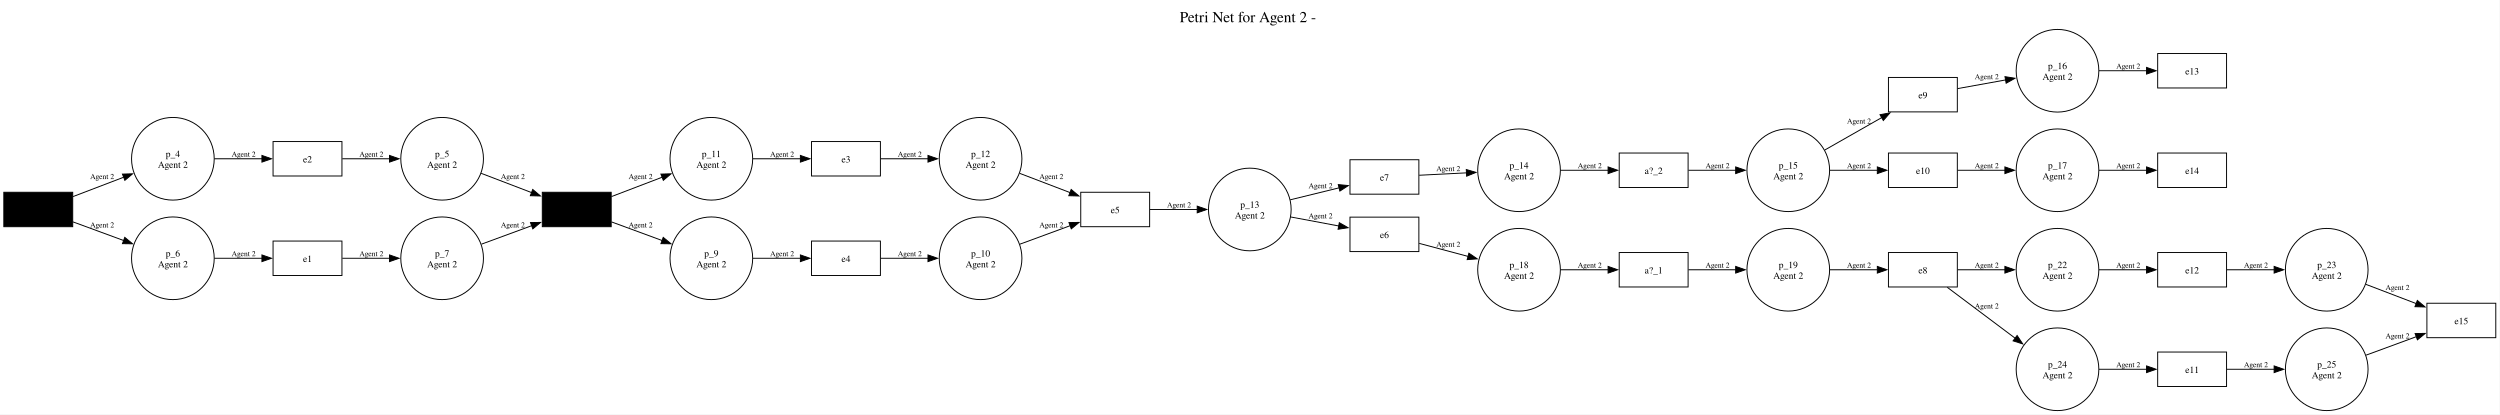
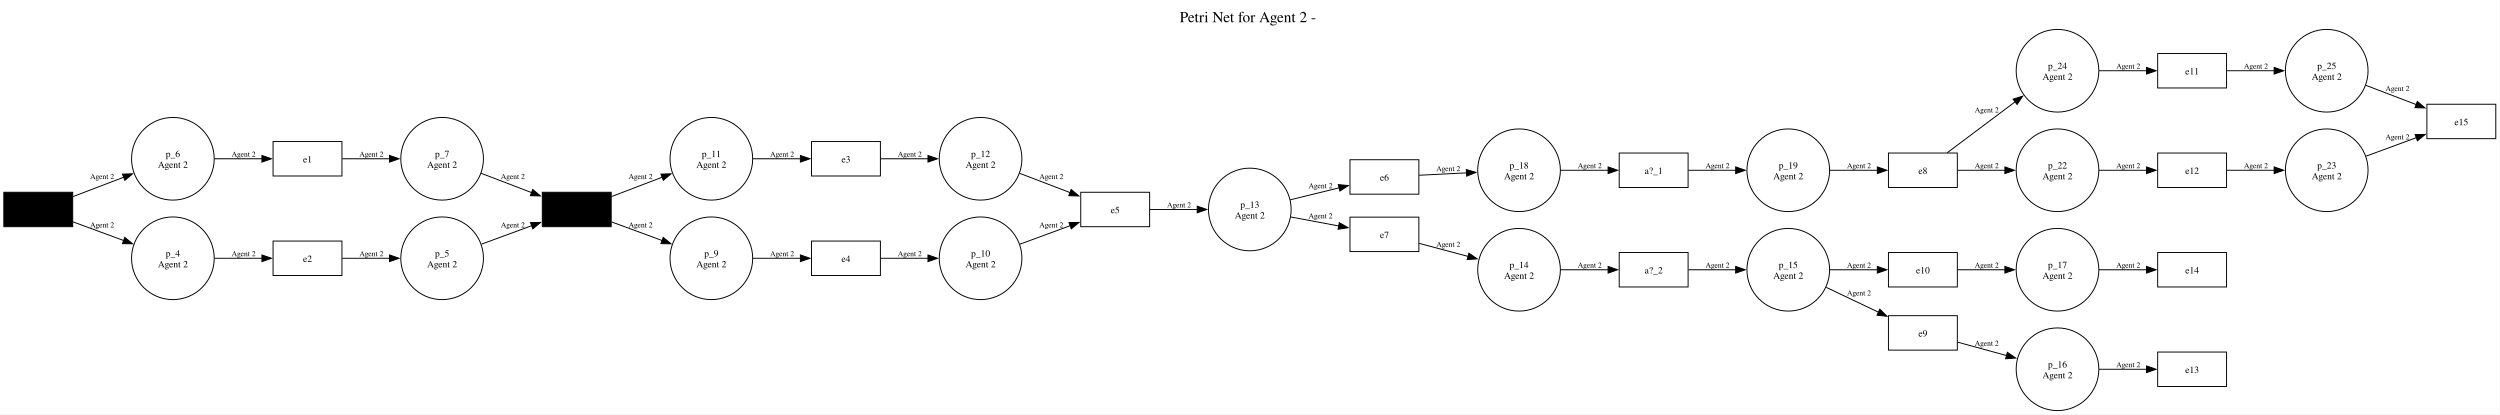
<svg xmlns="http://www.w3.org/2000/svg" width="2613pt" height="433pt" viewBox="0.00 0.00 2613.00 433.00">
  <g id="graph0" class="graph" transform="scale(1 1) rotate(0) translate(4 429.15)">
    <polygon fill="white" stroke="none" points="-4,4 -4,-429.15 2608.6,-429.15 2608.6,4 -4,4" />
    <text xml:space="preserve" text-anchor="middle" x="1302.3" y="-405.95" font-family="Times,serif" font-size="16.00">Petri Net for Agent 2 - </text>
    <g id="node1" class="node">
+       <ellipse fill="none" stroke="black" cx="2427.9" cy="-355.2" rx="43.2" ry="43.2" />
+       <text xml:space="preserve" text-anchor="middle" x="2427.9" y="-356.95" font-family="Times,serif" font-size="10.00">p_25</text>
+       <text xml:space="preserve" text-anchor="middle" x="2427.9" y="-345.7" font-family="Times,serif" font-size="10.00">Agent 2</text>
+     </g>
+     <g id="node38" class="node">
+       <polygon fill="none" stroke="black" points="2604.6,-320.2 2532.6,-320.2 2532.6,-284.2 2604.6,-284.2 2604.6,-320.2" />
+       <text xml:space="preserve" text-anchor="middle" x="2568.6" y="-298.32" font-family="Times,serif" font-size="10.00">e15</text>
+     </g>
+     <g id="edge22" class="edge">
+       <path fill="none" stroke="black" d="M2468.65,-340.01C2485.22,-333.68 2504.57,-326.29 2521.74,-319.72" />
+       <polygon fill="black" stroke="black" points="2522.6,-323.14 2530.69,-316.3 2520.1,-316.6 2522.6,-323.14" />
+       <text xml:space="preserve" text-anchor="middle" x="2501.85" y="-334.02" font-family="Times,serif" font-size="8.00">Agent 2</text>
+     </g>
+     <g id="node2" class="node">
+       <ellipse fill="none" stroke="black" cx="739.5" cy="-263.2" rx="43.2" ry="43.2" />
+       <text xml:space="preserve" text-anchor="middle" x="739.5" y="-264.95" font-family="Times,serif" font-size="10.00">p_11</text>
+       <text xml:space="preserve" text-anchor="middle" x="739.5" y="-253.7" font-family="Times,serif" font-size="10.00">Agent 2</text>
+     </g>
+     <g id="node35" class="node">
+       <polygon fill="none" stroke="black" points="916.2,-281.2 844.2,-281.2 844.2,-245.2 916.2,-245.2 916.2,-281.2" />
+       <text xml:space="preserve" text-anchor="middle" x="880.2" y="-259.32" font-family="Times,serif" font-size="10.00">e3</text>
+     </g>
+     <g id="edge30" class="edge">
+       <path fill="none" stroke="black" d="M782.87,-263.2C798.64,-263.2 816.61,-263.2 832.73,-263.2" />
+       <polygon fill="black" stroke="black" points="832.57,-266.7 842.57,-263.2 832.57,-259.7 832.57,-266.7" />
+       <text xml:space="preserve" text-anchor="middle" x="813.45" y="-265.35" font-family="Times,serif" font-size="8.00">Agent 2</text>
+     </g>
+     <g id="node3" class="node">
+       <ellipse fill="none" stroke="black" cx="2146.5" cy="-147.2" rx="43.2" ry="43.2" />
+       <text xml:space="preserve" text-anchor="middle" x="2146.5" y="-148.95" font-family="Times,serif" font-size="10.00">p_17</text>
+       <text xml:space="preserve" text-anchor="middle" x="2146.5" y="-137.7" font-family="Times,serif" font-size="10.00">Agent 2</text>
+     </g>
+     <g id="node29" class="node">
+       <polygon fill="none" stroke="black" points="2323.2,-165.2 2251.2,-165.2 2251.2,-129.2 2323.2,-129.2 2323.2,-165.2" />
+       <text xml:space="preserve" text-anchor="middle" x="2287.2" y="-143.32" font-family="Times,serif" font-size="10.00">e14</text>
+     </g>
+     <g id="edge40" class="edge">
+       <path fill="none" stroke="black" d="M2189.87,-147.2C2205.64,-147.2 2223.61,-147.2 2239.73,-147.2" />
+       <polygon fill="black" stroke="black" points="2239.57,-150.7 2249.57,-147.2 2239.57,-143.7 2239.57,-150.7" />
+       <text xml:space="preserve" text-anchor="middle" x="2220.45" y="-149.35" font-family="Times,serif" font-size="8.00">Agent 2</text>
+     </g>
+     <g id="node4" class="node">
+       <ellipse fill="none" stroke="black" cx="1583.7" cy="-251.2" rx="43.2" ry="43.2" />
+       <text xml:space="preserve" text-anchor="middle" x="1583.7" y="-252.95" font-family="Times,serif" font-size="10.00">p_18</text>
+       <text xml:space="preserve" text-anchor="middle" x="1583.7" y="-241.7" font-family="Times,serif" font-size="10.00">Agent 2</text>
+     </g>
+     <g id="node20" class="node">
+       <polygon fill="none" stroke="black" points="1760.4,-269.2 1688.4,-269.2 1688.4,-233.2 1760.4,-233.2 1760.4,-269.2" />
+       <text xml:space="preserve" text-anchor="middle" x="1724.4" y="-247.32" font-family="Times,serif" font-size="10.00">a?_1</text>
+     </g>
+     <g id="edge37" class="edge">
+       <path fill="none" stroke="black" d="M1627.07,-251.2C1642.84,-251.2 1660.81,-251.2 1676.93,-251.2" />
+       <polygon fill="black" stroke="black" points="1676.77,-254.7 1686.77,-251.2 1676.77,-247.7 1676.77,-254.7" />
+       <text xml:space="preserve" text-anchor="middle" x="1657.65" y="-253.35" font-family="Times,serif" font-size="8.00">Agent 2</text>
+     </g>
+     <g id="node5" class="node">
+       <ellipse fill="none" stroke="black" cx="1865.1" cy="-251.2" rx="43.2" ry="43.2" />
+       <text xml:space="preserve" text-anchor="middle" x="1865.1" y="-252.95" font-family="Times,serif" font-size="10.00">p_19</text>
+       <text xml:space="preserve" text-anchor="middle" x="1865.1" y="-241.7" font-family="Times,serif" font-size="10.00">Agent 2</text>
+     </g>
+     <g id="node25" class="node">
+       <polygon fill="none" stroke="black" points="2041.8,-269.2 1969.8,-269.2 1969.8,-233.2 2041.8,-233.2 2041.8,-269.2" />
+       <text xml:space="preserve" text-anchor="middle" x="2005.8" y="-247.32" font-family="Times,serif" font-size="10.00">e8</text>
+     </g>
+     <g id="edge39" class="edge">
+       <path fill="none" stroke="black" d="M1908.47,-251.2C1924.24,-251.2 1942.21,-251.2 1958.33,-251.2" />
+       <polygon fill="black" stroke="black" points="1958.17,-254.7 1968.17,-251.2 1958.17,-247.7 1958.17,-254.7" />
+       <text xml:space="preserve" text-anchor="middle" x="1939.05" y="-253.35" font-family="Times,serif" font-size="8.00">Agent 2</text>
+     </g>
+     <g id="node6" class="node">
+       <ellipse fill="none" stroke="black" cx="176.7" cy="-263.2" rx="43.2" ry="43.2" />
+       <text xml:space="preserve" text-anchor="middle" x="176.7" y="-264.95" font-family="Times,serif" font-size="10.00">p_6</text>
+       <text xml:space="preserve" text-anchor="middle" x="176.7" y="-253.7" font-family="Times,serif" font-size="10.00">Agent 2</text>
+     </g>
+     <g id="node32" class="node">
+       <polygon fill="none" stroke="black" points="353.4,-281.2 281.4,-281.2 281.4,-245.2 353.4,-245.2 353.4,-281.2" />
+       <text xml:space="preserve" text-anchor="middle" x="317.4" y="-259.32" font-family="Times,serif" font-size="10.00">e1</text>
+     </g>
+     <g id="edge6" class="edge">
+       <path fill="none" stroke="black" d="M220.07,-263.2C235.84,-263.2 253.81,-263.2 269.93,-263.2" />
+       <polygon fill="black" stroke="black" points="269.77,-266.7 279.77,-263.2 269.77,-259.7 269.77,-266.7" />
+       <text xml:space="preserve" text-anchor="middle" x="250.65" y="-265.35" font-family="Times,serif" font-size="8.00">Agent 2</text>
+     </g>
+     <g id="node7" class="node">
+       <ellipse fill="none" stroke="black" cx="739.5" cy="-159.2" rx="43.2" ry="43.2" />
+       <text xml:space="preserve" text-anchor="middle" x="739.5" y="-160.95" font-family="Times,serif" font-size="10.00">p_9</text>
+       <text xml:space="preserve" text-anchor="middle" x="739.5" y="-149.7" font-family="Times,serif" font-size="10.00">Agent 2</text>
+     </g>
+     <g id="node23" class="node">
+       <polygon fill="none" stroke="black" points="916.2,-177.2 844.2,-177.2 844.2,-141.2 916.2,-141.2 916.2,-177.2" />
+       <text xml:space="preserve" text-anchor="middle" x="880.2" y="-155.32" font-family="Times,serif" font-size="10.00">e4</text>
+     </g>
+     <g id="edge1" class="edge">
+       <path fill="none" stroke="black" d="M782.87,-159.2C798.64,-159.2 816.61,-159.2 832.73,-159.2" />
+       <polygon fill="black" stroke="black" points="832.57,-162.7 842.57,-159.2 832.57,-155.7 832.57,-162.7" />
+       <text xml:space="preserve" text-anchor="middle" x="813.45" y="-161.35" font-family="Times,serif" font-size="8.00">Agent 2</text>
+     </g>
+     <g id="node8" class="node">
+       <ellipse fill="none" stroke="black" cx="1020.9" cy="-159.2" rx="43.2" ry="43.2" />
+       <text xml:space="preserve" text-anchor="middle" x="1020.9" y="-160.95" font-family="Times,serif" font-size="10.00">p_10</text>
+       <text xml:space="preserve" text-anchor="middle" x="1020.9" y="-149.7" font-family="Times,serif" font-size="10.00">Agent 2</text>
+     </g>
+     <g id="node36" class="node">
+       <polygon fill="none" stroke="black" points="1197.6,-228.2 1125.6,-228.2 1125.6,-192.2 1197.6,-192.2 1197.6,-228.2" />
+       <text xml:space="preserve" text-anchor="middle" x="1161.6" y="-206.32" font-family="Times,serif" font-size="10.00">e5</text>
+     </g>
+     <g id="edge32" class="edge">
+       <path fill="none" stroke="black" d="M1062.02,-173.95C1078.43,-179.98 1097.51,-187 1114.48,-193.24" />
+       <polygon fill="black" stroke="black" points="1113.27,-196.53 1123.87,-196.69 1115.69,-189.96 1113.27,-196.53" />
+       <text xml:space="preserve" text-anchor="middle" x="1094.85" y="-191.42" font-family="Times,serif" font-size="8.00">Agent 2</text>
+     </g>
+     <g id="node9" class="node">
+       <ellipse fill="none" stroke="black" cx="2427.9" cy="-251.2" rx="43.2" ry="43.2" />
+       <text xml:space="preserve" text-anchor="middle" x="2427.9" y="-252.95" font-family="Times,serif" font-size="10.00">p_23</text>
+       <text xml:space="preserve" text-anchor="middle" x="2427.9" y="-241.7" font-family="Times,serif" font-size="10.00">Agent 2</text>
+     </g>
+     <g id="edge25" class="edge">
+       <path fill="none" stroke="black" d="M2469.02,-265.95C2485.43,-271.98 2504.51,-279 2521.48,-285.24" />
+       <polygon fill="black" stroke="black" points="2520.27,-288.53 2530.87,-288.69 2522.69,-281.96 2520.27,-288.53" />
+       <text xml:space="preserve" text-anchor="middle" x="2501.85" y="-283.42" font-family="Times,serif" font-size="8.00">Agent 2</text>
+     </g>
+     <g id="node10" class="node">
+       <ellipse fill="none" stroke="black" cx="2146.5" cy="-355.2" rx="43.2" ry="43.2" />
+       <text xml:space="preserve" text-anchor="middle" x="2146.5" y="-356.95" font-family="Times,serif" font-size="10.00">p_24</text>
+       <text xml:space="preserve" text-anchor="middle" x="2146.5" y="-345.7" font-family="Times,serif" font-size="10.00">Agent 2</text>
+     </g>
+     <g id="node27" class="node">
+       <polygon fill="none" stroke="black" points="2323.2,-373.2 2251.2,-373.2 2251.2,-337.2 2323.2,-337.2 2323.2,-373.2" />
+       <text xml:space="preserve" text-anchor="middle" x="2287.2" y="-351.32" font-family="Times,serif" font-size="10.00">e11</text>
+     </g>
+     <g id="edge9" class="edge">
+       <path fill="none" stroke="black" d="M2189.87,-355.2C2205.64,-355.2 2223.61,-355.2 2239.73,-355.2" />
+       <polygon fill="black" stroke="black" points="2239.57,-358.7 2249.57,-355.2 2239.57,-351.7 2239.57,-358.7" />
+       <text xml:space="preserve" text-anchor="middle" x="2220.45" y="-357.35" font-family="Times,serif" font-size="8.00">Agent 2</text>
+     </g>
+     <g id="node11" class="node">
+       <ellipse fill="none" stroke="black" cx="2146.5" cy="-43.2" rx="43.2" ry="43.2" />
+       <text xml:space="preserve" text-anchor="middle" x="2146.5" y="-44.95" font-family="Times,serif" font-size="10.00">p_16</text>
+       <text xml:space="preserve" text-anchor="middle" x="2146.5" y="-33.7" font-family="Times,serif" font-size="10.00">Agent 2</text>
+     </g>
+     <g id="node24" class="node">
+       <polygon fill="none" stroke="black" points="2323.2,-61.2 2251.2,-61.2 2251.2,-25.2 2323.2,-25.2 2323.2,-61.2" />
+       <text xml:space="preserve" text-anchor="middle" x="2287.2" y="-39.32" font-family="Times,serif" font-size="10.00">e13</text>
+     </g>
+     <g id="edge8" class="edge">
+       <path fill="none" stroke="black" d="M2189.87,-43.2C2205.64,-43.2 2223.61,-43.2 2239.73,-43.2" />
+       <polygon fill="black" stroke="black" points="2239.57,-46.7 2249.57,-43.2 2239.57,-39.7 2239.57,-46.7" />
+       <text xml:space="preserve" text-anchor="middle" x="2220.45" y="-45.35" font-family="Times,serif" font-size="8.00">Agent 2</text>
+     </g>
+     <g id="node12" class="node">
+       <ellipse fill="none" stroke="black" cx="1302.3" cy="-210.2" rx="43.2" ry="43.2" />
+       <text xml:space="preserve" text-anchor="middle" x="1302.3" y="-211.95" font-family="Times,serif" font-size="10.00">p_13</text>
+       <text xml:space="preserve" text-anchor="middle" x="1302.3" y="-200.7" font-family="Times,serif" font-size="10.00">Agent 2</text>
+     </g>
+     <g id="node22" class="node">
+       <polygon fill="none" stroke="black" points="1479,-262.2 1407,-262.2 1407,-226.2 1479,-226.2 1479,-262.2" />
+       <text xml:space="preserve" text-anchor="middle" x="1443" y="-240.32" font-family="Times,serif" font-size="10.00">e6</text>
+     </g>
+     <g id="edge34" class="edge">
+       <path fill="none" stroke="black" d="M1344.54,-220.31C1360.63,-224.25 1379.15,-228.79 1395.7,-232.85" />
+       <polygon fill="black" stroke="black" points="1394.77,-236.22 1405.31,-235.21 1396.43,-229.43 1394.77,-236.22" />
+       <text xml:space="preserve" text-anchor="middle" x="1376.25" y="-232.4" font-family="Times,serif" font-size="8.00">Agent 2</text>
+     </g>
+     <g id="node37" class="node">
+       <polygon fill="none" stroke="black" points="1479,-202.2 1407,-202.2 1407,-166.2 1479,-166.2 1479,-202.2" />
+       <text xml:space="preserve" text-anchor="middle" x="1443" y="-180.32" font-family="Times,serif" font-size="10.00">e7</text>
+     </g>
+     <g id="edge12" class="edge">
+       <path fill="none" stroke="black" d="M1344.91,-202.4C1360.86,-199.41 1379.16,-195.98 1395.53,-192.91" />
+       <polygon fill="black" stroke="black" points="1395.84,-196.41 1405.02,-191.13 1394.55,-189.53 1395.84,-196.41" />
+       <text xml:space="preserve" text-anchor="middle" x="1376.25" y="-200.91" font-family="Times,serif" font-size="8.00">Agent 2</text>
+     </g>
+     <g id="node13" class="node">
      <ellipse fill="none" stroke="black" cx="1020.9" cy="-263.2" rx="43.2" ry="43.2" />
      <text xml:space="preserve" text-anchor="middle" x="1020.9" y="-264.95" font-family="Times,serif" font-size="10.00">p_12</text>
      <text xml:space="preserve" text-anchor="middle" x="1020.9" y="-253.7" font-family="Times,serif" font-size="10.00">Agent 2</text>
    </g>
-     <g id="node24" class="node">
-       <polygon fill="none" stroke="black" points="1197.6,-228.2 1125.6,-228.2 1125.6,-192.2 1197.6,-192.2 1197.6,-228.2" />
-       <text xml:space="preserve" text-anchor="middle" x="1161.6" y="-206.32" font-family="Times,serif" font-size="10.00">e5</text>
-     </g>
-     <g id="edge11" class="edge">
+     <g id="edge36" class="edge">
      <path fill="none" stroke="black" d="M1061.65,-248.01C1078.22,-241.68 1097.57,-234.29 1114.74,-227.72" />
      <polygon fill="black" stroke="black" points="1115.6,-231.14 1123.69,-224.3 1113.1,-224.6 1115.6,-231.14" />
      <text xml:space="preserve" text-anchor="middle" x="1094.85" y="-242.02" font-family="Times,serif" font-size="8.00">Agent 2</text>
    </g>
-     <g id="node2" class="node">
-       <ellipse fill="none" stroke="black" cx="1583.7" cy="-251.2" rx="43.2" ry="43.2" />
-       <text xml:space="preserve" text-anchor="middle" x="1583.7" y="-252.95" font-family="Times,serif" font-size="10.00">p_14</text>
-       <text xml:space="preserve" text-anchor="middle" x="1583.7" y="-241.7" font-family="Times,serif" font-size="10.00">Agent 2</text>
-     </g>
-     <g id="node20" class="node">
-       <polygon fill="none" stroke="black" points="1760.4,-269.2 1688.4,-269.2 1688.4,-233.2 1760.4,-233.2 1760.4,-269.2" />
-       <text xml:space="preserve" text-anchor="middle" x="1724.4" y="-247.32" font-family="Times,serif" font-size="10.00">a?_2</text>
-     </g>
-     <g id="edge21" class="edge">
-       <path fill="none" stroke="black" d="M1627.07,-251.2C1642.84,-251.2 1660.81,-251.2 1676.93,-251.2" />
-       <polygon fill="black" stroke="black" points="1676.77,-254.7 1686.77,-251.2 1676.77,-247.7 1676.77,-254.7" />
-       <text xml:space="preserve" text-anchor="middle" x="1657.65" y="-253.35" font-family="Times,serif" font-size="8.00">Agent 2</text>
-     </g>
-     <g id="node3" class="node">
-       <ellipse fill="none" stroke="black" cx="1865.1" cy="-251.2" rx="43.2" ry="43.2" />
-       <text xml:space="preserve" text-anchor="middle" x="1865.1" y="-252.95" font-family="Times,serif" font-size="10.00">p_15</text>
-       <text xml:space="preserve" text-anchor="middle" x="1865.1" y="-241.7" font-family="Times,serif" font-size="10.00">Agent 2</text>
-     </g>
-     <g id="node26" class="node">
-       <polygon fill="none" stroke="black" points="2041.8,-348.2 1969.8,-348.2 1969.8,-312.2 2041.8,-312.2 2041.8,-348.2" />
-       <text xml:space="preserve" text-anchor="middle" x="2005.8" y="-326.32" font-family="Times,serif" font-size="10.00">e9</text>
-     </g>
-     <g id="edge34" class="edge">
-       <path fill="none" stroke="black" d="M1903.27,-272.37C1921.63,-282.83 1943.87,-295.49 1962.84,-306.3" />
-       <polygon fill="black" stroke="black" points="1960.98,-309.27 1971.4,-311.18 1964.44,-303.19 1960.98,-309.27" />
-       <text xml:space="preserve" text-anchor="middle" x="1939.05" y="-299.93" font-family="Times,serif" font-size="8.00">Agent 2</text>
-     </g>
-     <g id="node31" class="node">
-       <polygon fill="none" stroke="black" points="2041.8,-269.2 1969.8,-269.2 1969.8,-233.2 2041.8,-233.2 2041.8,-269.2" />
-       <text xml:space="preserve" text-anchor="middle" x="2005.8" y="-247.32" font-family="Times,serif" font-size="10.00">e10</text>
-     </g>
-     <g id="edge18" class="edge">
-       <path fill="none" stroke="black" d="M1908.47,-251.2C1924.24,-251.2 1942.21,-251.2 1958.33,-251.2" />
-       <polygon fill="black" stroke="black" points="1958.17,-254.7 1968.17,-251.2 1958.17,-247.7 1958.17,-254.7" />
-       <text xml:space="preserve" text-anchor="middle" x="1939.05" y="-253.35" font-family="Times,serif" font-size="8.00">Agent 2</text>
-     </g>
-     <g id="node4" class="node">
-       <ellipse fill="none" stroke="black" cx="2146.5" cy="-355.2" rx="43.2" ry="43.2" />
-       <text xml:space="preserve" text-anchor="middle" x="2146.5" y="-356.95" font-family="Times,serif" font-size="10.00">p_16</text>
-       <text xml:space="preserve" text-anchor="middle" x="2146.5" y="-345.7" font-family="Times,serif" font-size="10.00">Agent 2</text>
-     </g>
-     <g id="node29" class="node">
-       <polygon fill="none" stroke="black" points="2323.2,-373.2 2251.2,-373.2 2251.2,-337.2 2323.2,-337.2 2323.2,-373.2" />
-       <text xml:space="preserve" text-anchor="middle" x="2287.2" y="-351.32" font-family="Times,serif" font-size="10.00">e13</text>
-     </g>
-     <g id="edge13" class="edge">
-       <path fill="none" stroke="black" d="M2189.87,-355.2C2205.64,-355.2 2223.61,-355.2 2239.73,-355.2" />
-       <polygon fill="black" stroke="black" points="2239.57,-358.7 2249.57,-355.2 2239.57,-351.7 2239.57,-358.7" />
-       <text xml:space="preserve" text-anchor="middle" x="2220.45" y="-357.35" font-family="Times,serif" font-size="8.00">Agent 2</text>
-     </g>
-     <g id="node5" class="node">
+     <g id="node14" class="node">
+       <ellipse fill="none" stroke="black" cx="1865.1" cy="-147.2" rx="43.2" ry="43.2" />
+       <text xml:space="preserve" text-anchor="middle" x="1865.1" y="-148.95" font-family="Times,serif" font-size="10.00">p_15</text>
+       <text xml:space="preserve" text-anchor="middle" x="1865.1" y="-137.7" font-family="Times,serif" font-size="10.00">Agent 2</text>
+     </g>
+     <g id="node21" class="node">
+       <polygon fill="none" stroke="black" points="2041.8,-165.2 1969.8,-165.2 1969.8,-129.2 2041.8,-129.2 2041.8,-165.2" />
+       <text xml:space="preserve" text-anchor="middle" x="2005.8" y="-143.32" font-family="Times,serif" font-size="10.00">e10</text>
+     </g>
+     <g id="edge14" class="edge">
+       <path fill="none" stroke="black" d="M1908.47,-147.2C1924.24,-147.2 1942.21,-147.2 1958.33,-147.2" />
+       <polygon fill="black" stroke="black" points="1958.17,-150.7 1968.17,-147.2 1958.17,-143.7 1958.17,-150.7" />
+       <text xml:space="preserve" text-anchor="middle" x="1939.05" y="-149.35" font-family="Times,serif" font-size="8.00">Agent 2</text>
+     </g>
+     <g id="node30" class="node">
+       <polygon fill="none" stroke="black" points="2041.8,-99.2 1969.8,-99.2 1969.8,-63.2 2041.8,-63.2 2041.8,-99.2" />
+       <text xml:space="preserve" text-anchor="middle" x="2005.8" y="-77.32" font-family="Times,serif" font-size="10.00">e9</text>
+     </g>
+     <g id="edge23" class="edge">
+       <path fill="none" stroke="black" d="M1904.74,-128.82C1921.76,-120.72 1941.87,-111.15 1959.58,-102.72" />
+       <polygon fill="black" stroke="black" points="1960.8,-106.01 1968.32,-98.56 1957.79,-99.69 1960.8,-106.01" />
+       <text xml:space="preserve" text-anchor="middle" x="1939.05" y="-120.3" font-family="Times,serif" font-size="8.00">Agent 2</text>
+     </g>
+     <g id="node15" class="node">
      <ellipse fill="none" stroke="black" cx="458.1" cy="-159.2" rx="43.2" ry="43.2" />
-       <text xml:space="preserve" text-anchor="middle" x="458.1" y="-160.95" font-family="Times,serif" font-size="10.00">p_7</text>
+       <text xml:space="preserve" text-anchor="middle" x="458.1" y="-160.95" font-family="Times,serif" font-size="10.00">p_5</text>
      <text xml:space="preserve" text-anchor="middle" x="458.1" y="-149.7" font-family="Times,serif" font-size="10.00">Agent 2</text>
    </g>
-     <g id="node35" class="node">
+     <g id="node34" class="node">
      <polygon fill="black" stroke="black" points="634.8,-228.2 562.8,-228.2 562.8,-192.2 634.8,-192.2 634.8,-228.2" />
      <text xml:space="preserve" text-anchor="middle" x="598.8" y="-206.32" font-family="Times,serif" font-size="10.00">τ</text>
    </g>
-     <g id="edge30" class="edge">
+     <g id="edge2" class="edge">
      <path fill="none" stroke="black" d="M499.22,-173.95C515.63,-179.98 534.71,-187 551.68,-193.24" />
      <polygon fill="black" stroke="black" points="550.47,-196.53 561.07,-196.69 552.89,-189.96 550.47,-196.53" />
      <text xml:space="preserve" text-anchor="middle" x="532.05" y="-191.42" font-family="Times,serif" font-size="8.00">Agent 2</text>
    </g>
-     <g id="node6" class="node">
-       <ellipse fill="none" stroke="black" cx="1302.3" cy="-210.2" rx="43.2" ry="43.2" />
-       <text xml:space="preserve" text-anchor="middle" x="1302.3" y="-211.95" font-family="Times,serif" font-size="10.00">p_13</text>
-       <text xml:space="preserve" text-anchor="middle" x="1302.3" y="-200.7" font-family="Times,serif" font-size="10.00">Agent 2</text>
-     </g>
-     <g id="node25" class="node">
-       <polygon fill="none" stroke="black" points="1479,-262.2 1407,-262.2 1407,-226.2 1479,-226.2 1479,-262.2" />
-       <text xml:space="preserve" text-anchor="middle" x="1443" y="-240.32" font-family="Times,serif" font-size="10.00">e7</text>
-     </g>
-     <g id="edge16" class="edge">
-       <path fill="none" stroke="black" d="M1344.54,-220.31C1360.63,-224.25 1379.15,-228.79 1395.7,-232.85" />
-       <polygon fill="black" stroke="black" points="1394.77,-236.22 1405.31,-235.21 1396.43,-229.43 1394.77,-236.22" />
-       <text xml:space="preserve" text-anchor="middle" x="1376.25" y="-232.4" font-family="Times,serif" font-size="8.00">Agent 2</text>
-     </g>
-     <g id="node37" class="node">
-       <polygon fill="none" stroke="black" points="1479,-202.2 1407,-202.2 1407,-166.2 1479,-166.2 1479,-202.2" />
-       <text xml:space="preserve" text-anchor="middle" x="1443" y="-180.32" font-family="Times,serif" font-size="10.00">e6</text>
-     </g>
-     <g id="edge36" class="edge">
-       <path fill="none" stroke="black" d="M1344.91,-202.4C1360.86,-199.41 1379.16,-195.98 1395.53,-192.91" />
-       <polygon fill="black" stroke="black" points="1395.84,-196.41 1405.02,-191.13 1394.55,-189.53 1395.84,-196.41" />
-       <text xml:space="preserve" text-anchor="middle" x="1376.25" y="-200.91" font-family="Times,serif" font-size="8.00">Agent 2</text>
-     </g>
-     <g id="node7" class="node">
-       <ellipse fill="none" stroke="black" cx="1020.9" cy="-159.2" rx="43.2" ry="43.2" />
-       <text xml:space="preserve" text-anchor="middle" x="1020.9" y="-160.95" font-family="Times,serif" font-size="10.00">p_10</text>
-       <text xml:space="preserve" text-anchor="middle" x="1020.9" y="-149.7" font-family="Times,serif" font-size="10.00">Agent 2</text>
-     </g>
-     <g id="edge33" class="edge">
-       <path fill="none" stroke="black" d="M1062.02,-173.95C1078.43,-179.98 1097.51,-187 1114.48,-193.24" />
-       <polygon fill="black" stroke="black" points="1113.27,-196.53 1123.87,-196.69 1115.69,-189.96 1113.27,-196.53" />
-       <text xml:space="preserve" text-anchor="middle" x="1094.85" y="-191.42" font-family="Times,serif" font-size="8.00">Agent 2</text>
-     </g>
-     <g id="node8" class="node">
-       <ellipse fill="none" stroke="black" cx="2146.5" cy="-147.2" rx="43.2" ry="43.2" />
-       <text xml:space="preserve" text-anchor="middle" x="2146.5" y="-148.95" font-family="Times,serif" font-size="10.00">p_22</text>
-       <text xml:space="preserve" text-anchor="middle" x="2146.5" y="-137.7" font-family="Times,serif" font-size="10.00">Agent 2</text>
+     <g id="node16" class="node">
+       <ellipse fill="none" stroke="black" cx="176.7" cy="-159.2" rx="43.2" ry="43.2" />
+       <text xml:space="preserve" text-anchor="middle" x="176.7" y="-160.95" font-family="Times,serif" font-size="10.00">p_4</text>
+       <text xml:space="preserve" text-anchor="middle" x="176.7" y="-149.7" font-family="Times,serif" font-size="10.00">Agent 2</text>
+     </g>
+     <g id="node33" class="node">
+       <polygon fill="none" stroke="black" points="353.4,-177.2 281.4,-177.2 281.4,-141.2 353.4,-141.2 353.4,-177.2" />
+       <text xml:space="preserve" text-anchor="middle" x="317.4" y="-155.32" font-family="Times,serif" font-size="10.00">e2</text>
+     </g>
+     <g id="edge3" class="edge">
+       <path fill="none" stroke="black" d="M220.07,-159.2C235.84,-159.2 253.81,-159.2 269.93,-159.2" />
+       <polygon fill="black" stroke="black" points="269.77,-162.7 279.77,-159.2 269.77,-155.7 269.77,-162.7" />
+       <text xml:space="preserve" text-anchor="middle" x="250.65" y="-161.35" font-family="Times,serif" font-size="8.00">Agent 2</text>
+     </g>
+     <g id="node17" class="node">
+       <ellipse fill="none" stroke="black" cx="458.1" cy="-263.2" rx="43.2" ry="43.2" />
+       <text xml:space="preserve" text-anchor="middle" x="458.1" y="-264.95" font-family="Times,serif" font-size="10.00">p_7</text>
+       <text xml:space="preserve" text-anchor="middle" x="458.1" y="-253.7" font-family="Times,serif" font-size="10.00">Agent 2</text>
+     </g>
+     <g id="edge5" class="edge">
+       <path fill="none" stroke="black" d="M498.85,-248.01C515.42,-241.68 534.77,-234.29 551.94,-227.72" />
+       <polygon fill="black" stroke="black" points="552.8,-231.14 560.89,-224.3 550.3,-224.6 552.8,-231.14" />
+       <text xml:space="preserve" text-anchor="middle" x="532.05" y="-242.02" font-family="Times,serif" font-size="8.00">Agent 2</text>
+     </g>
+     <g id="node18" class="node">
+       <ellipse fill="none" stroke="black" cx="1583.7" cy="-147.2" rx="43.2" ry="43.2" />
+       <text xml:space="preserve" text-anchor="middle" x="1583.7" y="-148.95" font-family="Times,serif" font-size="10.00">p_14</text>
+       <text xml:space="preserve" text-anchor="middle" x="1583.7" y="-137.7" font-family="Times,serif" font-size="10.00">Agent 2</text>
    </g>
    <g id="node28" class="node">
-       <polygon fill="none" stroke="black" points="2323.2,-165.2 2251.2,-165.2 2251.2,-129.2 2323.2,-129.2 2323.2,-165.2" />
-       <text xml:space="preserve" text-anchor="middle" x="2287.2" y="-143.32" font-family="Times,serif" font-size="10.00">e12</text>
-     </g>
-     <g id="edge23" class="edge">
-       <path fill="none" stroke="black" d="M2189.87,-147.2C2205.64,-147.2 2223.61,-147.2 2239.73,-147.2" />
-       <polygon fill="black" stroke="black" points="2239.57,-150.7 2249.57,-147.2 2239.57,-143.7 2239.57,-150.7" />
-       <text xml:space="preserve" text-anchor="middle" x="2220.45" y="-149.35" font-family="Times,serif" font-size="8.00">Agent 2</text>
-     </g>
-     <g id="node9" class="node">
-       <ellipse fill="none" stroke="black" cx="2427.9" cy="-43.2" rx="43.2" ry="43.2" />
-       <text xml:space="preserve" text-anchor="middle" x="2427.9" y="-44.95" font-family="Times,serif" font-size="10.00">p_25</text>
-       <text xml:space="preserve" text-anchor="middle" x="2427.9" y="-33.7" font-family="Times,serif" font-size="10.00">Agent 2</text>
-     </g>
-     <g id="node38" class="node">
-       <polygon fill="none" stroke="black" points="2604.6,-112.2 2532.6,-112.2 2532.6,-76.2 2604.6,-76.2 2604.6,-112.2" />
-       <text xml:space="preserve" text-anchor="middle" x="2568.6" y="-90.32" font-family="Times,serif" font-size="10.00">e15</text>
-     </g>
-     <g id="edge37" class="edge">
-       <path fill="none" stroke="black" d="M2469.02,-57.95C2485.43,-63.98 2504.51,-71 2521.48,-77.24" />
-       <polygon fill="black" stroke="black" points="2520.27,-80.53 2530.87,-80.69 2522.69,-73.96 2520.27,-80.53" />
-       <text xml:space="preserve" text-anchor="middle" x="2501.85" y="-75.42" font-family="Times,serif" font-size="8.00">Agent 2</text>
-     </g>
-     <g id="node10" class="node">
-       <ellipse fill="none" stroke="black" cx="2427.9" cy="-147.2" rx="43.2" ry="43.2" />
-       <text xml:space="preserve" text-anchor="middle" x="2427.9" y="-148.95" font-family="Times,serif" font-size="10.00">p_23</text>
-       <text xml:space="preserve" text-anchor="middle" x="2427.9" y="-137.7" font-family="Times,serif" font-size="10.00">Agent 2</text>
-     </g>
-     <g id="edge9" class="edge">
-       <path fill="none" stroke="black" d="M2468.65,-132.01C2485.22,-125.68 2504.57,-118.29 2521.74,-111.72" />
-       <polygon fill="black" stroke="black" points="2522.6,-115.14 2530.69,-108.3 2520.1,-108.6 2522.6,-115.14" />
-       <text xml:space="preserve" text-anchor="middle" x="2501.85" y="-126.02" font-family="Times,serif" font-size="8.00">Agent 2</text>
-     </g>
-     <g id="node11" class="node">
-       <ellipse fill="none" stroke="black" cx="2146.5" cy="-43.2" rx="43.2" ry="43.2" />
-       <text xml:space="preserve" text-anchor="middle" x="2146.5" y="-44.95" font-family="Times,serif" font-size="10.00">p_24</text>
-       <text xml:space="preserve" text-anchor="middle" x="2146.5" y="-33.7" font-family="Times,serif" font-size="10.00">Agent 2</text>
-     </g>
-     <g id="node27" class="node">
-       <polygon fill="none" stroke="black" points="2323.2,-61.2 2251.2,-61.2 2251.2,-25.2 2323.2,-25.2 2323.2,-61.2" />
-       <text xml:space="preserve" text-anchor="middle" x="2287.2" y="-39.32" font-family="Times,serif" font-size="10.00">e11</text>
-     </g>
-     <g id="edge14" class="edge">
-       <path fill="none" stroke="black" d="M2189.87,-43.2C2205.64,-43.2 2223.61,-43.2 2239.73,-43.2" />
-       <polygon fill="black" stroke="black" points="2239.57,-46.7 2249.57,-43.2 2239.57,-39.7 2239.57,-46.7" />
-       <text xml:space="preserve" text-anchor="middle" x="2220.45" y="-45.35" font-family="Times,serif" font-size="8.00">Agent 2</text>
-     </g>
-     <g id="node12" class="node">
+       <polygon fill="none" stroke="black" points="1760.4,-165.2 1688.4,-165.2 1688.4,-129.2 1760.4,-129.2 1760.4,-165.2" />
+       <text xml:space="preserve" text-anchor="middle" x="1724.4" y="-143.32" font-family="Times,serif" font-size="10.00">a?_2</text>
+     </g>
+     <g id="edge17" class="edge">
+       <path fill="none" stroke="black" d="M1627.07,-147.2C1642.84,-147.2 1660.81,-147.2 1676.93,-147.2" />
+       <polygon fill="black" stroke="black" points="1676.77,-150.7 1686.77,-147.2 1676.77,-143.7 1676.77,-150.7" />
+       <text xml:space="preserve" text-anchor="middle" x="1657.65" y="-149.35" font-family="Times,serif" font-size="8.00">Agent 2</text>
+     </g>
+     <g id="node19" class="node">
      <ellipse fill="none" stroke="black" cx="2146.5" cy="-251.2" rx="43.2" ry="43.2" />
-       <text xml:space="preserve" text-anchor="middle" x="2146.5" y="-252.95" font-family="Times,serif" font-size="10.00">p_17</text>
+       <text xml:space="preserve" text-anchor="middle" x="2146.5" y="-252.95" font-family="Times,serif" font-size="10.00">p_22</text>
      <text xml:space="preserve" text-anchor="middle" x="2146.5" y="-241.7" font-family="Times,serif" font-size="10.00">Agent 2</text>
    </g>
-     <g id="node21" class="node">
+     <g id="node26" class="node">
      <polygon fill="none" stroke="black" points="2323.2,-269.2 2251.2,-269.2 2251.2,-233.2 2323.2,-233.2 2323.2,-269.2" />
-       <text xml:space="preserve" text-anchor="middle" x="2287.2" y="-247.32" font-family="Times,serif" font-size="10.00">e14</text>
-     </g>
-     <g id="edge2" class="edge">
+       <text xml:space="preserve" text-anchor="middle" x="2287.2" y="-247.32" font-family="Times,serif" font-size="10.00">e12</text>
+     </g>
+     <g id="edge19" class="edge">
      <path fill="none" stroke="black" d="M2189.87,-251.2C2205.64,-251.2 2223.61,-251.2 2239.73,-251.2" />
      <polygon fill="black" stroke="black" points="2239.57,-254.7 2249.57,-251.2 2239.57,-247.7 2239.57,-254.7" />
      <text xml:space="preserve" text-anchor="middle" x="2220.45" y="-253.35" font-family="Times,serif" font-size="8.00">Agent 2</text>
    </g>
-     <g id="node13" class="node">
-       <ellipse fill="none" stroke="black" cx="1865.1" cy="-147.2" rx="43.2" ry="43.2" />
-       <text xml:space="preserve" text-anchor="middle" x="1865.1" y="-148.95" font-family="Times,serif" font-size="10.00">p_19</text>
-       <text xml:space="preserve" text-anchor="middle" x="1865.1" y="-137.7" font-family="Times,serif" font-size="10.00">Agent 2</text>
-     </g>
-     <g id="node30" class="node">
-       <polygon fill="none" stroke="black" points="2041.8,-165.2 1969.8,-165.2 1969.8,-129.2 2041.8,-129.2 2041.8,-165.2" />
-       <text xml:space="preserve" text-anchor="middle" x="2005.8" y="-143.32" font-family="Times,serif" font-size="10.00">e8</text>
-     </g>
-     <g id="edge1" class="edge">
-       <path fill="none" stroke="black" d="M1908.47,-147.2C1924.24,-147.2 1942.21,-147.2 1958.33,-147.2" />
-       <polygon fill="black" stroke="black" points="1958.17,-150.7 1968.17,-147.2 1958.17,-143.7 1958.17,-150.7" />
-       <text xml:space="preserve" text-anchor="middle" x="1939.05" y="-149.35" font-family="Times,serif" font-size="8.00">Agent 2</text>
-     </g>
-     <g id="node14" class="node">
-       <ellipse fill="none" stroke="black" cx="739.5" cy="-263.2" rx="43.2" ry="43.2" />
-       <text xml:space="preserve" text-anchor="middle" x="739.5" y="-264.95" font-family="Times,serif" font-size="10.00">p_11</text>
-       <text xml:space="preserve" text-anchor="middle" x="739.5" y="-253.7" font-family="Times,serif" font-size="10.00">Agent 2</text>
-     </g>
-     <g id="node23" class="node">
-       <polygon fill="none" stroke="black" points="916.2,-281.2 844.2,-281.2 844.2,-245.2 916.2,-245.2 916.2,-281.2" />
-       <text xml:space="preserve" text-anchor="middle" x="880.2" y="-259.32" font-family="Times,serif" font-size="10.00">e3</text>
-     </g>
-     <g id="edge3" class="edge">
-       <path fill="none" stroke="black" d="M782.87,-263.2C798.64,-263.2 816.61,-263.2 832.73,-263.2" />
-       <polygon fill="black" stroke="black" points="832.57,-266.7 842.57,-263.2 832.57,-259.7 832.57,-266.7" />
-       <text xml:space="preserve" text-anchor="middle" x="813.45" y="-265.35" font-family="Times,serif" font-size="8.00">Agent 2</text>
-     </g>
-     <g id="node15" class="node">
-       <ellipse fill="none" stroke="black" cx="458.1" cy="-263.2" rx="43.2" ry="43.2" />
-       <text xml:space="preserve" text-anchor="middle" x="458.1" y="-264.95" font-family="Times,serif" font-size="10.00">p_5</text>
-       <text xml:space="preserve" text-anchor="middle" x="458.1" y="-253.7" font-family="Times,serif" font-size="10.00">Agent 2</text>
-     </g>
-     <g id="edge4" class="edge">
-       <path fill="none" stroke="black" d="M498.85,-248.01C515.42,-241.68 534.77,-234.29 551.94,-227.72" />
-       <polygon fill="black" stroke="black" points="552.8,-231.14 560.89,-224.3 550.3,-224.6 552.8,-231.14" />
-       <text xml:space="preserve" text-anchor="middle" x="532.05" y="-242.02" font-family="Times,serif" font-size="8.00">Agent 2</text>
-     </g>
-     <g id="node16" class="node">
-       <ellipse fill="none" stroke="black" cx="176.7" cy="-263.2" rx="43.2" ry="43.2" />
-       <text xml:space="preserve" text-anchor="middle" x="176.7" y="-264.95" font-family="Times,serif" font-size="10.00">p_4</text>
-       <text xml:space="preserve" text-anchor="middle" x="176.7" y="-253.7" font-family="Times,serif" font-size="10.00">Agent 2</text>
-     </g>
-     <g id="node34" class="node">
-       <polygon fill="none" stroke="black" points="353.4,-281.2 281.4,-281.2 281.4,-245.2 353.4,-245.2 353.4,-281.2" />
-       <text xml:space="preserve" text-anchor="middle" x="317.4" y="-259.32" font-family="Times,serif" font-size="10.00">e2</text>
-     </g>
-     <g id="edge5" class="edge">
-       <path fill="none" stroke="black" d="M220.07,-263.2C235.84,-263.2 253.81,-263.2 269.93,-263.2" />
-       <polygon fill="black" stroke="black" points="269.77,-266.7 279.77,-263.2 269.77,-259.7 269.77,-266.7" />
-       <text xml:space="preserve" text-anchor="middle" x="250.65" y="-265.35" font-family="Times,serif" font-size="8.00">Agent 2</text>
-     </g>
-     <g id="node17" class="node">
-       <ellipse fill="none" stroke="black" cx="176.7" cy="-159.2" rx="43.2" ry="43.2" />
-       <text xml:space="preserve" text-anchor="middle" x="176.7" y="-160.95" font-family="Times,serif" font-size="10.00">p_6</text>
-       <text xml:space="preserve" text-anchor="middle" x="176.7" y="-149.7" font-family="Times,serif" font-size="10.00">Agent 2</text>
-     </g>
-     <g id="node22" class="node">
-       <polygon fill="none" stroke="black" points="353.4,-177.2 281.4,-177.2 281.4,-141.2 353.4,-141.2 353.4,-177.2" />
-       <text xml:space="preserve" text-anchor="middle" x="317.4" y="-155.32" font-family="Times,serif" font-size="10.00">e1</text>
-     </g>
-     <g id="edge31" class="edge">
-       <path fill="none" stroke="black" d="M220.07,-159.2C235.84,-159.2 253.81,-159.2 269.93,-159.2" />
-       <polygon fill="black" stroke="black" points="269.77,-162.7 279.77,-159.2 269.77,-155.7 269.77,-162.7" />
-       <text xml:space="preserve" text-anchor="middle" x="250.65" y="-161.35" font-family="Times,serif" font-size="8.00">Agent 2</text>
-     </g>
-     <g id="node18" class="node">
-       <ellipse fill="none" stroke="black" cx="739.5" cy="-159.2" rx="43.2" ry="43.2" />
-       <text xml:space="preserve" text-anchor="middle" x="739.5" y="-160.95" font-family="Times,serif" font-size="10.00">p_9</text>
-       <text xml:space="preserve" text-anchor="middle" x="739.5" y="-149.7" font-family="Times,serif" font-size="10.00">Agent 2</text>
-     </g>
-     <g id="node36" class="node">
-       <polygon fill="none" stroke="black" points="916.2,-177.2 844.2,-177.2 844.2,-141.2 916.2,-141.2 916.2,-177.2" />
-       <text xml:space="preserve" text-anchor="middle" x="880.2" y="-155.32" font-family="Times,serif" font-size="10.00">e4</text>
-     </g>
-     <g id="edge26" class="edge">
-       <path fill="none" stroke="black" d="M782.87,-159.2C798.64,-159.2 816.61,-159.2 832.73,-159.2" />
-       <polygon fill="black" stroke="black" points="832.57,-162.7 842.57,-159.2 832.57,-155.7 832.57,-162.7" />
-       <text xml:space="preserve" text-anchor="middle" x="813.45" y="-161.35" font-family="Times,serif" font-size="8.00">Agent 2</text>
-     </g>
-     <g id="node19" class="node">
-       <ellipse fill="none" stroke="black" cx="1583.7" cy="-147.2" rx="43.2" ry="43.2" />
-       <text xml:space="preserve" text-anchor="middle" x="1583.7" y="-148.95" font-family="Times,serif" font-size="10.00">p_18</text>
-       <text xml:space="preserve" text-anchor="middle" x="1583.7" y="-137.7" font-family="Times,serif" font-size="10.00">Agent 2</text>
-     </g>
-     <g id="node32" class="node">
-       <polygon fill="none" stroke="black" points="1760.4,-165.2 1688.4,-165.2 1688.4,-129.2 1760.4,-129.2 1760.4,-165.2" />
-       <text xml:space="preserve" text-anchor="middle" x="1724.4" y="-143.32" font-family="Times,serif" font-size="10.00">a?_1</text>
-     </g>
-     <g id="edge39" class="edge">
-       <path fill="none" stroke="black" d="M1627.07,-147.2C1642.84,-147.2 1660.81,-147.2 1676.93,-147.2" />
-       <polygon fill="black" stroke="black" points="1676.77,-150.7 1686.77,-147.2 1676.77,-143.7 1676.77,-150.7" />
-       <text xml:space="preserve" text-anchor="middle" x="1657.65" y="-149.35" font-family="Times,serif" font-size="8.00">Agent 2</text>
-     </g>
-     <g id="edge24" class="edge">
+     <g id="edge38" class="edge">
      <path fill="none" stroke="black" d="M1760.76,-251.2C1775.82,-251.2 1793.73,-251.2 1810.37,-251.2" />
      <polygon fill="black" stroke="black" points="1810.12,-254.7 1820.12,-251.2 1810.12,-247.7 1810.12,-254.7" />
      <text xml:space="preserve" text-anchor="middle" x="1791.15" y="-253.35" font-family="Times,serif" font-size="8.00">Agent 2</text>
    </g>
-     <g id="edge32" class="edge">
+     <g id="edge15" class="edge">
+       <path fill="none" stroke="black" d="M2042.16,-147.2C2057.22,-147.2 2075.13,-147.2 2091.77,-147.2" />
+       <polygon fill="black" stroke="black" points="2091.52,-150.7 2101.52,-147.2 2091.52,-143.7 2091.52,-150.7" />
+       <text xml:space="preserve" text-anchor="middle" x="2072.55" y="-149.35" font-family="Times,serif" font-size="8.00">Agent 2</text>
+     </g>
+     <g id="edge35" class="edge">
+       <path fill="none" stroke="black" d="M1479.36,-245.98C1494.42,-246.74 1512.33,-247.65 1528.97,-248.49" />
+       <polygon fill="black" stroke="black" points="1528.56,-251.97 1538.73,-248.98 1528.92,-244.98 1528.56,-251.97" />
+       <text xml:space="preserve" text-anchor="middle" x="1509.75" y="-250.27" font-family="Times,serif" font-size="8.00">Agent 2</text>
+     </g>
+     <g id="edge10" class="edge">
+       <path fill="none" stroke="black" d="M916.56,-159.2C931.62,-159.2 949.53,-159.2 966.17,-159.2" />
+       <polygon fill="black" stroke="black" points="965.92,-162.7 975.92,-159.2 965.92,-155.7 965.92,-162.7" />
+       <text xml:space="preserve" text-anchor="middle" x="946.95" y="-161.35" font-family="Times,serif" font-size="8.00">Agent 2</text>
+     </g>
+     <g id="edge18" class="edge">
+       <path fill="none" stroke="black" d="M2031.28,-269.55C2050.91,-284.28 2078.96,-305.31 2102.35,-322.84" />
+       <polygon fill="black" stroke="black" points="2100.07,-325.51 2110.17,-328.71 2104.27,-319.91 2100.07,-325.51" />
+       <text xml:space="preserve" text-anchor="middle" x="2072.55" y="-311.58" font-family="Times,serif" font-size="8.00">Agent 2</text>
+     </g>
+     <g id="edge16" class="edge">
+       <path fill="none" stroke="black" d="M2042.16,-251.2C2057.22,-251.2 2075.13,-251.2 2091.77,-251.2" />
+       <polygon fill="black" stroke="black" points="2091.52,-254.7 2101.52,-251.2 2091.52,-247.7 2091.52,-254.7" />
+       <text xml:space="preserve" text-anchor="middle" x="2072.55" y="-253.35" font-family="Times,serif" font-size="8.00">Agent 2</text>
+     </g>
+     <g id="edge21" class="edge">
+       <path fill="none" stroke="black" d="M2323.56,-251.2C2338.62,-251.2 2356.53,-251.2 2373.17,-251.2" />
+       <polygon fill="black" stroke="black" points="2372.92,-254.7 2382.92,-251.2 2372.92,-247.7 2372.92,-254.7" />
+       <text xml:space="preserve" text-anchor="middle" x="2353.95" y="-253.35" font-family="Times,serif" font-size="8.00">Agent 2</text>
+     </g>
+     <g id="edge11" class="edge">
+       <path fill="none" stroke="black" d="M2323.56,-355.2C2338.62,-355.2 2356.53,-355.2 2373.17,-355.2" />
+       <polygon fill="black" stroke="black" points="2372.92,-358.7 2382.92,-355.2 2372.92,-351.7 2372.92,-358.7" />
+       <text xml:space="preserve" text-anchor="middle" x="2353.95" y="-357.35" font-family="Times,serif" font-size="8.00">Agent 2</text>
+     </g>
+     <g id="edge20" class="edge">
+       <path fill="none" stroke="black" d="M1760.76,-147.2C1775.82,-147.2 1793.73,-147.2 1810.37,-147.2" />
+       <polygon fill="black" stroke="black" points="1810.12,-150.7 1820.12,-147.2 1810.12,-143.7 1810.12,-150.7" />
+       <text xml:space="preserve" text-anchor="middle" x="1791.15" y="-149.35" font-family="Times,serif" font-size="8.00">Agent 2</text>
+     </g>
+     <g id="edge24" class="edge">
+       <path fill="none" stroke="black" d="M2042.16,-71.51C2057.7,-67.26 2076.26,-62.17 2093.34,-57.49" />
+       <polygon fill="black" stroke="black" points="2094.12,-60.91 2102.84,-54.89 2092.27,-54.15 2094.12,-60.91" />
+       <text xml:space="preserve" text-anchor="middle" x="2072.55" y="-67.75" font-family="Times,serif" font-size="8.00">Agent 2</text>
+     </g>
+     <g id="node31" class="node">
+       <polygon fill="black" stroke="black" points="72,-228.2 0,-228.2 0,-192.2 72,-192.2 72,-228.2" />
+       <text xml:space="preserve" text-anchor="middle" x="36" y="-206.32" font-family="Times,serif" font-size="10.00">τ</text>
+     </g>
+     <g id="edge29" class="edge">
+       <path fill="none" stroke="black" d="M72.36,-223.71C88.44,-229.86 107.77,-237.24 125.33,-243.95" />
+       <polygon fill="black" stroke="black" points="123.99,-247.19 134.59,-247.49 126.49,-240.65 123.99,-247.19" />
+       <text xml:space="preserve" text-anchor="middle" x="102.75" y="-242.02" font-family="Times,serif" font-size="8.00">Agent 2</text>
+     </g>
+     <g id="edge28" class="edge">
+       <path fill="none" stroke="black" d="M72.36,-197.2C88.44,-191.28 107.77,-184.18 125.33,-177.72" />
+       <polygon fill="black" stroke="black" points="126.4,-181.06 134.58,-174.32 123.99,-174.49 126.4,-181.06" />
+       <text xml:space="preserve" text-anchor="middle" x="102.75" y="-191.42" font-family="Times,serif" font-size="8.00">Agent 2</text>
+     </g>
+     <g id="edge7" class="edge">
+       <path fill="none" stroke="black" d="M353.76,-263.2C368.82,-263.2 386.73,-263.2 403.37,-263.2" />
+       <polygon fill="black" stroke="black" points="403.12,-266.7 413.12,-263.2 403.12,-259.7 403.12,-266.7" />
+       <text xml:space="preserve" text-anchor="middle" x="384.15" y="-265.35" font-family="Times,serif" font-size="8.00">Agent 2</text>
+     </g>
+     <g id="edge4" class="edge">
      <path fill="none" stroke="black" d="M353.76,-159.2C368.82,-159.2 386.73,-159.2 403.37,-159.2" />
      <polygon fill="black" stroke="black" points="403.12,-162.7 413.12,-159.2 403.12,-155.7 403.12,-162.7" />
      <text xml:space="preserve" text-anchor="middle" x="384.15" y="-161.35" font-family="Times,serif" font-size="8.00">Agent 2</text>
    </g>
-     <g id="edge10" class="edge">
+     <g id="edge26" class="edge">
+       <path fill="none" stroke="black" d="M635.16,-223.71C651.24,-229.86 670.57,-237.24 688.13,-243.95" />
+       <polygon fill="black" stroke="black" points="686.79,-247.19 697.39,-247.49 689.29,-240.65 686.79,-247.19" />
+       <text xml:space="preserve" text-anchor="middle" x="665.55" y="-242.02" font-family="Times,serif" font-size="8.00">Agent 2</text>
+     </g>
+     <g id="edge27" class="edge">
+       <path fill="none" stroke="black" d="M635.16,-197.2C651.24,-191.28 670.57,-184.18 688.13,-177.72" />
+       <polygon fill="black" stroke="black" points="689.2,-181.06 697.38,-174.32 686.79,-174.49 689.2,-181.06" />
+       <text xml:space="preserve" text-anchor="middle" x="665.55" y="-191.42" font-family="Times,serif" font-size="8.00">Agent 2</text>
+     </g>
+     <g id="edge31" class="edge">
      <path fill="none" stroke="black" d="M916.56,-263.2C931.62,-263.2 949.53,-263.2 966.17,-263.2" />
      <polygon fill="black" stroke="black" points="965.92,-266.7 975.92,-263.2 965.92,-259.7 965.92,-266.7" />
      <text xml:space="preserve" text-anchor="middle" x="946.95" y="-265.35" font-family="Times,serif" font-size="8.00">Agent 2</text>
    </g>
-     <g id="edge12" class="edge">
+     <g id="edge33" class="edge">
      <path fill="none" stroke="black" d="M1197.96,-210.2C1213.02,-210.2 1230.93,-210.2 1247.57,-210.2" />
      <polygon fill="black" stroke="black" points="1247.32,-213.7 1257.32,-210.2 1247.32,-206.7 1247.32,-213.7" />
      <text xml:space="preserve" text-anchor="middle" x="1228.35" y="-212.35" font-family="Times,serif" font-size="8.00">Agent 2</text>
    </g>
-     <g id="edge17" class="edge">
-       <path fill="none" stroke="black" d="M1479.36,-245.98C1494.42,-246.74 1512.33,-247.65 1528.97,-248.49" />
-       <polygon fill="black" stroke="black" points="1528.56,-251.97 1538.73,-248.98 1528.92,-244.98 1528.56,-251.97" />
-       <text xml:space="preserve" text-anchor="middle" x="1509.75" y="-250.27" font-family="Times,serif" font-size="8.00">Agent 2</text>
-     </g>
-     <g id="edge35" class="edge">
-       <path fill="none" stroke="black" d="M2042.16,-336.57C2057.5,-339.34 2075.79,-342.63 2092.69,-345.68" />
-       <polygon fill="black" stroke="black" points="2091.59,-349.04 2102.05,-347.37 2092.83,-342.15 2091.59,-349.04" />
-       <text xml:space="preserve" text-anchor="middle" x="2072.55" y="-346.35" font-family="Times,serif" font-size="8.00">Agent 2</text>
-     </g>
-     <g id="edge15" class="edge">
-       <path fill="none" stroke="black" d="M2323.56,-43.2C2338.62,-43.2 2356.53,-43.2 2373.17,-43.2" />
-       <polygon fill="black" stroke="black" points="2372.92,-46.7 2382.92,-43.2 2372.92,-39.7 2372.92,-46.7" />
-       <text xml:space="preserve" text-anchor="middle" x="2353.95" y="-45.35" font-family="Times,serif" font-size="8.00">Agent 2</text>
-     </g>
-     <g id="edge25" class="edge">
-       <path fill="none" stroke="black" d="M2323.56,-147.2C2338.62,-147.2 2356.53,-147.2 2373.17,-147.2" />
-       <polygon fill="black" stroke="black" points="2372.92,-150.7 2382.92,-147.2 2372.92,-143.7 2372.92,-150.7" />
-       <text xml:space="preserve" text-anchor="middle" x="2353.95" y="-149.35" font-family="Times,serif" font-size="8.00">Agent 2</text>
-     </g>
-     <g id="edge20" class="edge">
-       <path fill="none" stroke="black" d="M2042.16,-147.2C2057.22,-147.2 2075.13,-147.2 2091.77,-147.2" />
-       <polygon fill="black" stroke="black" points="2091.52,-150.7 2101.52,-147.2 2091.52,-143.7 2091.52,-150.7" />
-       <text xml:space="preserve" text-anchor="middle" x="2072.55" y="-149.35" font-family="Times,serif" font-size="8.00">Agent 2</text>
-     </g>
-     <g id="edge22" class="edge">
-       <path fill="none" stroke="black" d="M2031.28,-128.85C2050.91,-114.12 2078.96,-93.09 2102.35,-75.56" />
-       <polygon fill="black" stroke="black" points="2104.27,-78.49 2110.17,-69.69 2100.07,-72.89 2104.27,-78.49" />
-       <text xml:space="preserve" text-anchor="middle" x="2072.55" y="-106.67" font-family="Times,serif" font-size="8.00">Agent 2</text>
-     </g>
-     <g id="edge19" class="edge">
-       <path fill="none" stroke="black" d="M2042.16,-251.2C2057.22,-251.2 2075.13,-251.2 2091.77,-251.2" />
-       <polygon fill="black" stroke="black" points="2091.52,-254.7 2101.52,-251.2 2091.52,-247.7 2091.52,-254.7" />
-       <text xml:space="preserve" text-anchor="middle" x="2072.55" y="-253.35" font-family="Times,serif" font-size="8.00">Agent 2</text>
-     </g>
-     <g id="edge40" class="edge">
-       <path fill="none" stroke="black" d="M1760.76,-147.2C1775.82,-147.2 1793.73,-147.2 1810.37,-147.2" />
-       <polygon fill="black" stroke="black" points="1810.12,-150.7 1820.12,-147.2 1810.12,-143.7 1810.12,-150.7" />
-       <text xml:space="preserve" text-anchor="middle" x="1791.15" y="-149.35" font-family="Times,serif" font-size="8.00">Agent 2</text>
-     </g>
-     <g id="node33" class="node">
-       <polygon fill="black" stroke="black" points="72,-228.2 0,-228.2 0,-192.2 72,-192.2 72,-228.2" />
-       <text xml:space="preserve" text-anchor="middle" x="36" y="-206.32" font-family="Times,serif" font-size="10.00">τ</text>
-     </g>
-     <g id="edge28" class="edge">
-       <path fill="none" stroke="black" d="M72.36,-223.71C88.44,-229.86 107.77,-237.24 125.33,-243.95" />
-       <polygon fill="black" stroke="black" points="123.99,-247.19 134.59,-247.49 126.49,-240.65 123.99,-247.19" />
-       <text xml:space="preserve" text-anchor="middle" x="102.75" y="-242.02" font-family="Times,serif" font-size="8.00">Agent 2</text>
-     </g>
-     <g id="edge6" class="edge">
-       <path fill="none" stroke="black" d="M72.36,-197.2C88.44,-191.28 107.77,-184.18 125.33,-177.72" />
-       <polygon fill="black" stroke="black" points="126.4,-181.06 134.58,-174.32 123.99,-174.49 126.4,-181.06" />
-       <text xml:space="preserve" text-anchor="middle" x="102.75" y="-191.42" font-family="Times,serif" font-size="8.00">Agent 2</text>
-     </g>
-     <g id="edge29" class="edge">
-       <path fill="none" stroke="black" d="M353.76,-263.2C368.82,-263.2 386.73,-263.2 403.37,-263.2" />
-       <polygon fill="black" stroke="black" points="403.12,-266.7 413.12,-263.2 403.12,-259.7 403.12,-266.7" />
-       <text xml:space="preserve" text-anchor="middle" x="384.15" y="-265.35" font-family="Times,serif" font-size="8.00">Agent 2</text>
-     </g>
-     <g id="edge7" class="edge">
-       <path fill="none" stroke="black" d="M635.16,-223.71C651.24,-229.86 670.57,-237.24 688.13,-243.95" />
-       <polygon fill="black" stroke="black" points="686.79,-247.19 697.39,-247.49 689.29,-240.65 686.79,-247.19" />
-       <text xml:space="preserve" text-anchor="middle" x="665.55" y="-242.02" font-family="Times,serif" font-size="8.00">Agent 2</text>
-     </g>
-     <g id="edge8" class="edge">
-       <path fill="none" stroke="black" d="M635.16,-197.2C651.24,-191.28 670.57,-184.18 688.13,-177.72" />
-       <polygon fill="black" stroke="black" points="689.2,-181.06 697.38,-174.32 686.79,-174.49 689.2,-181.06" />
-       <text xml:space="preserve" text-anchor="middle" x="665.55" y="-191.42" font-family="Times,serif" font-size="8.00">Agent 2</text>
-     </g>
-     <g id="edge27" class="edge">
-       <path fill="none" stroke="black" d="M916.56,-159.2C931.62,-159.2 949.53,-159.2 966.17,-159.2" />
-       <polygon fill="black" stroke="black" points="965.92,-162.7 975.92,-159.2 965.92,-155.7 965.92,-162.7" />
-       <text xml:space="preserve" text-anchor="middle" x="946.95" y="-161.35" font-family="Times,serif" font-size="8.00">Agent 2</text>
-     </g>
-     <g id="edge38" class="edge">
+     <g id="edge13" class="edge">
      <path fill="none" stroke="black" d="M1479.36,-174.77C1494.9,-170.62 1513.46,-165.67 1530.54,-161.12" />
      <polygon fill="black" stroke="black" points="1531.28,-164.54 1540.04,-158.58 1529.47,-157.78 1531.28,-164.54" />
      <text xml:space="preserve" text-anchor="middle" x="1509.75" y="-171.16" font-family="Times,serif" font-size="8.00">Agent 2</text>
    </g>
  </g>
</svg>
